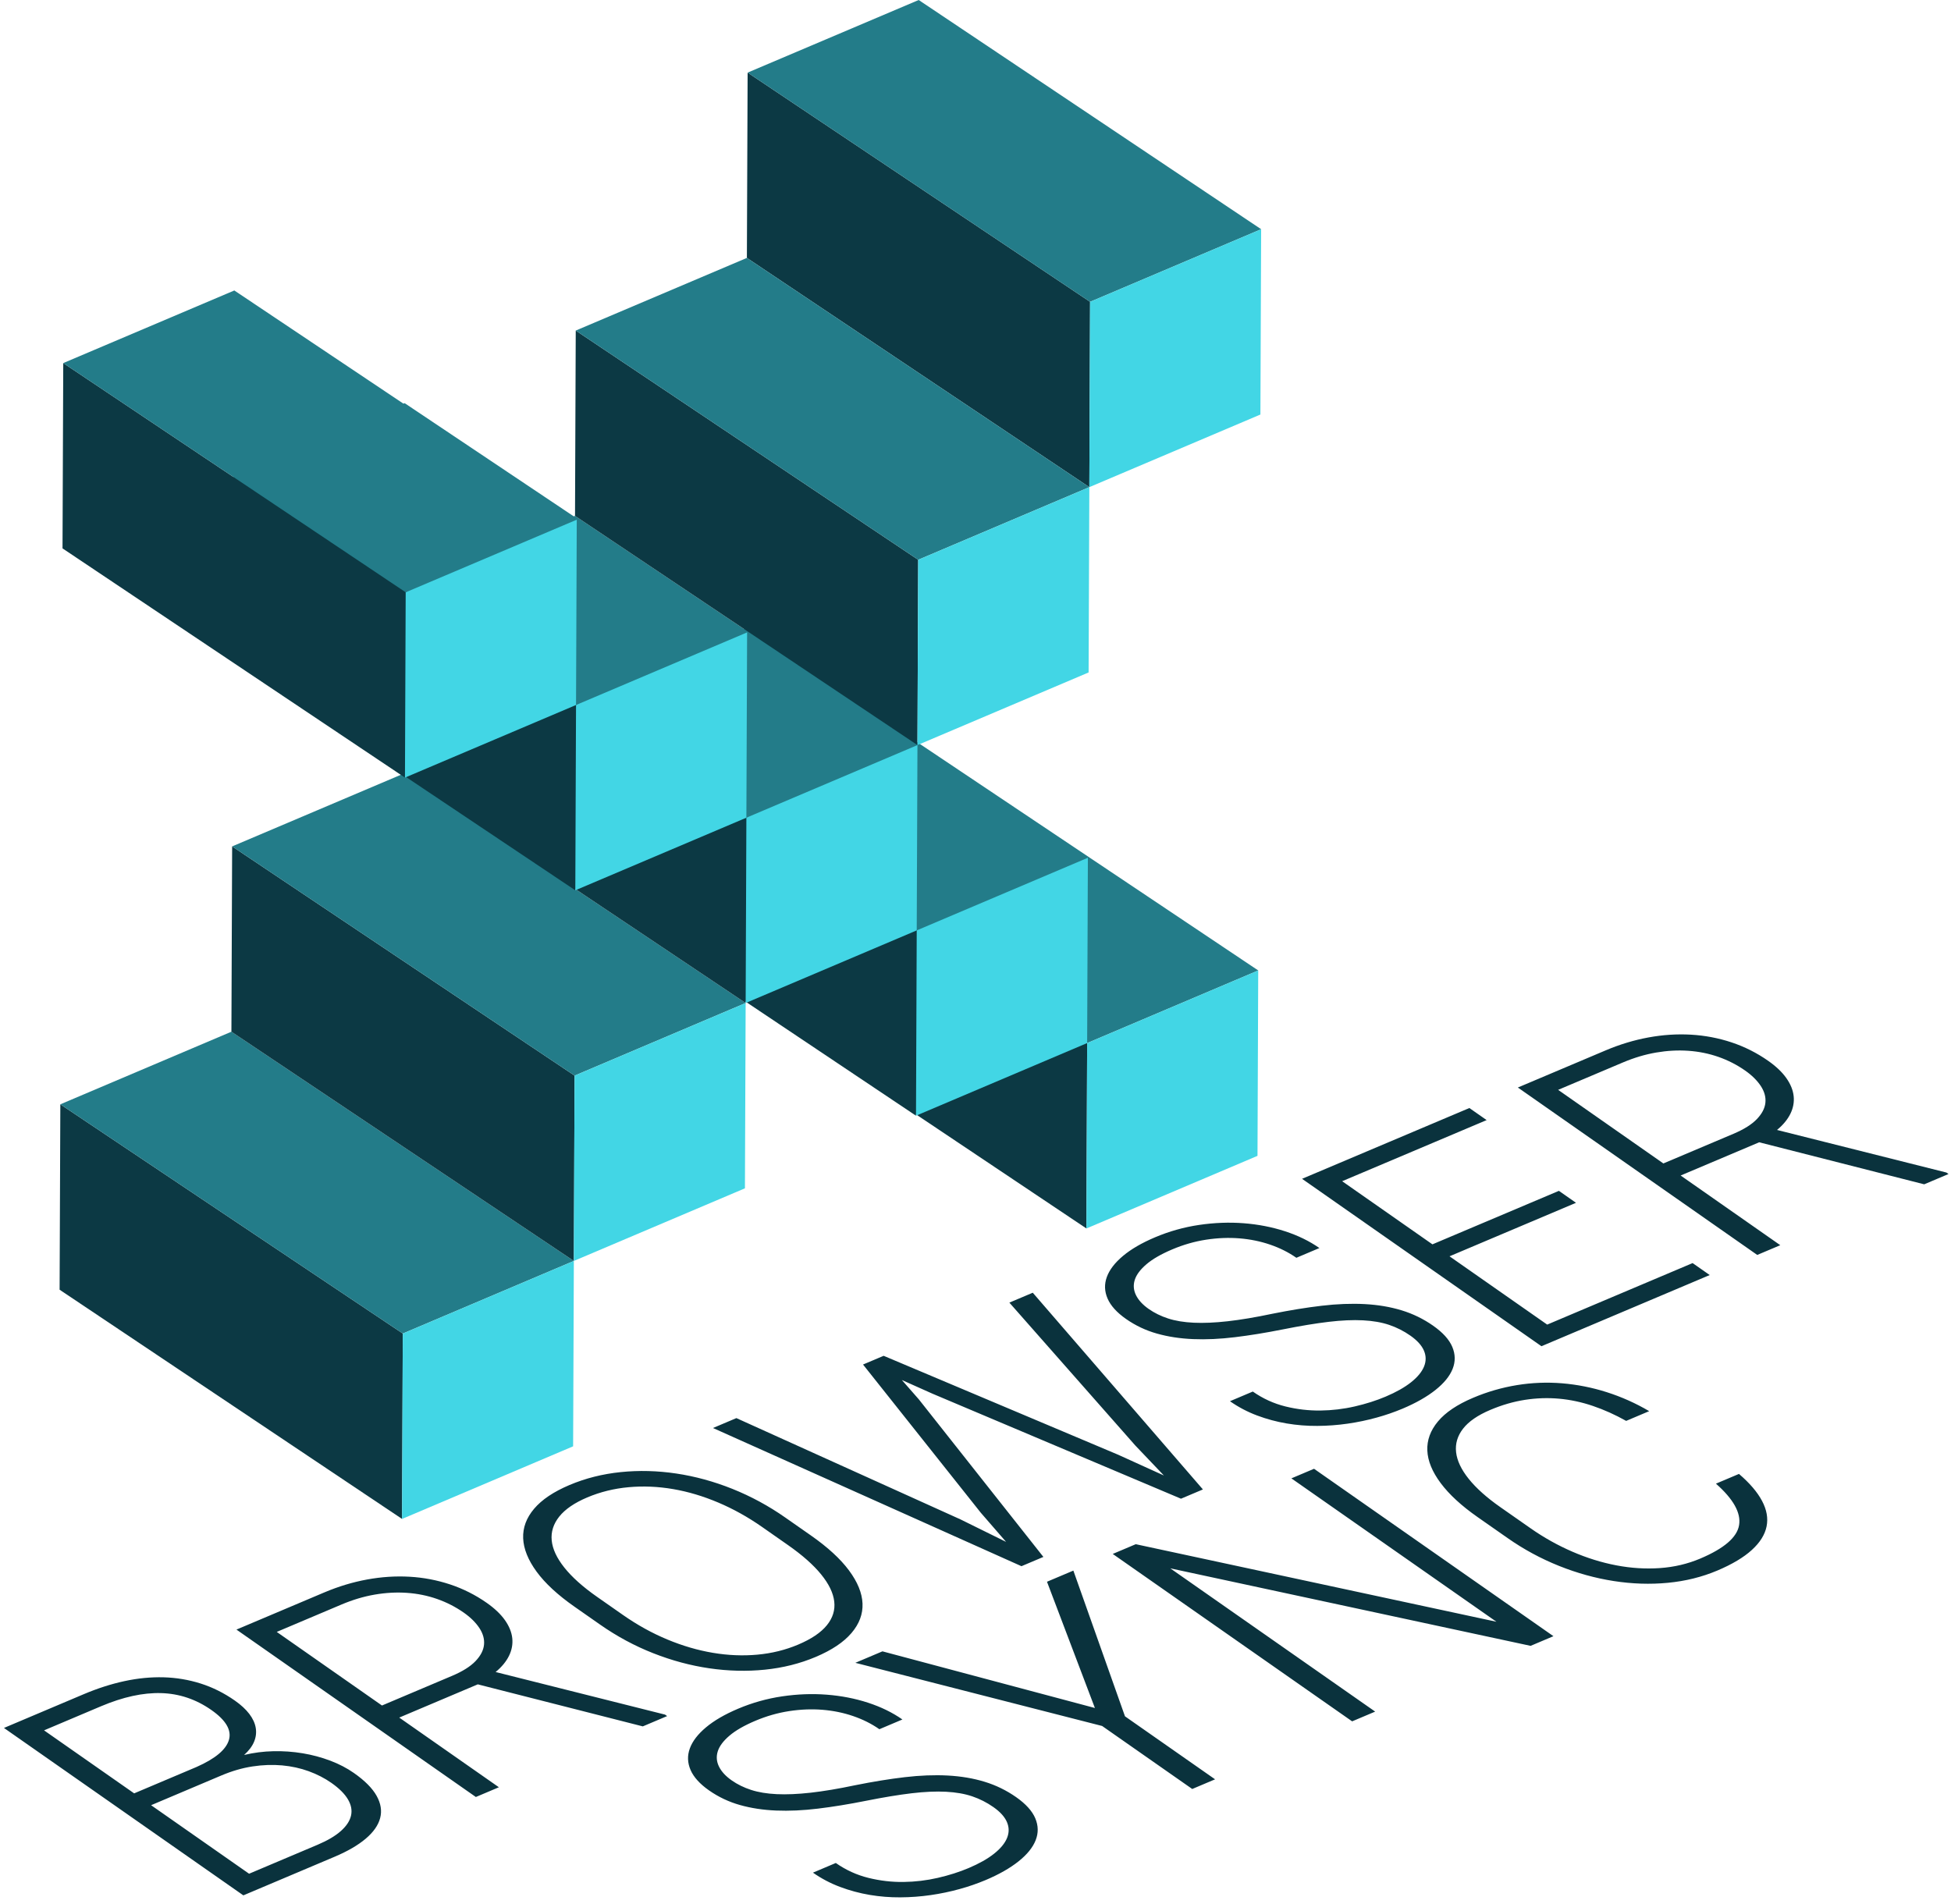
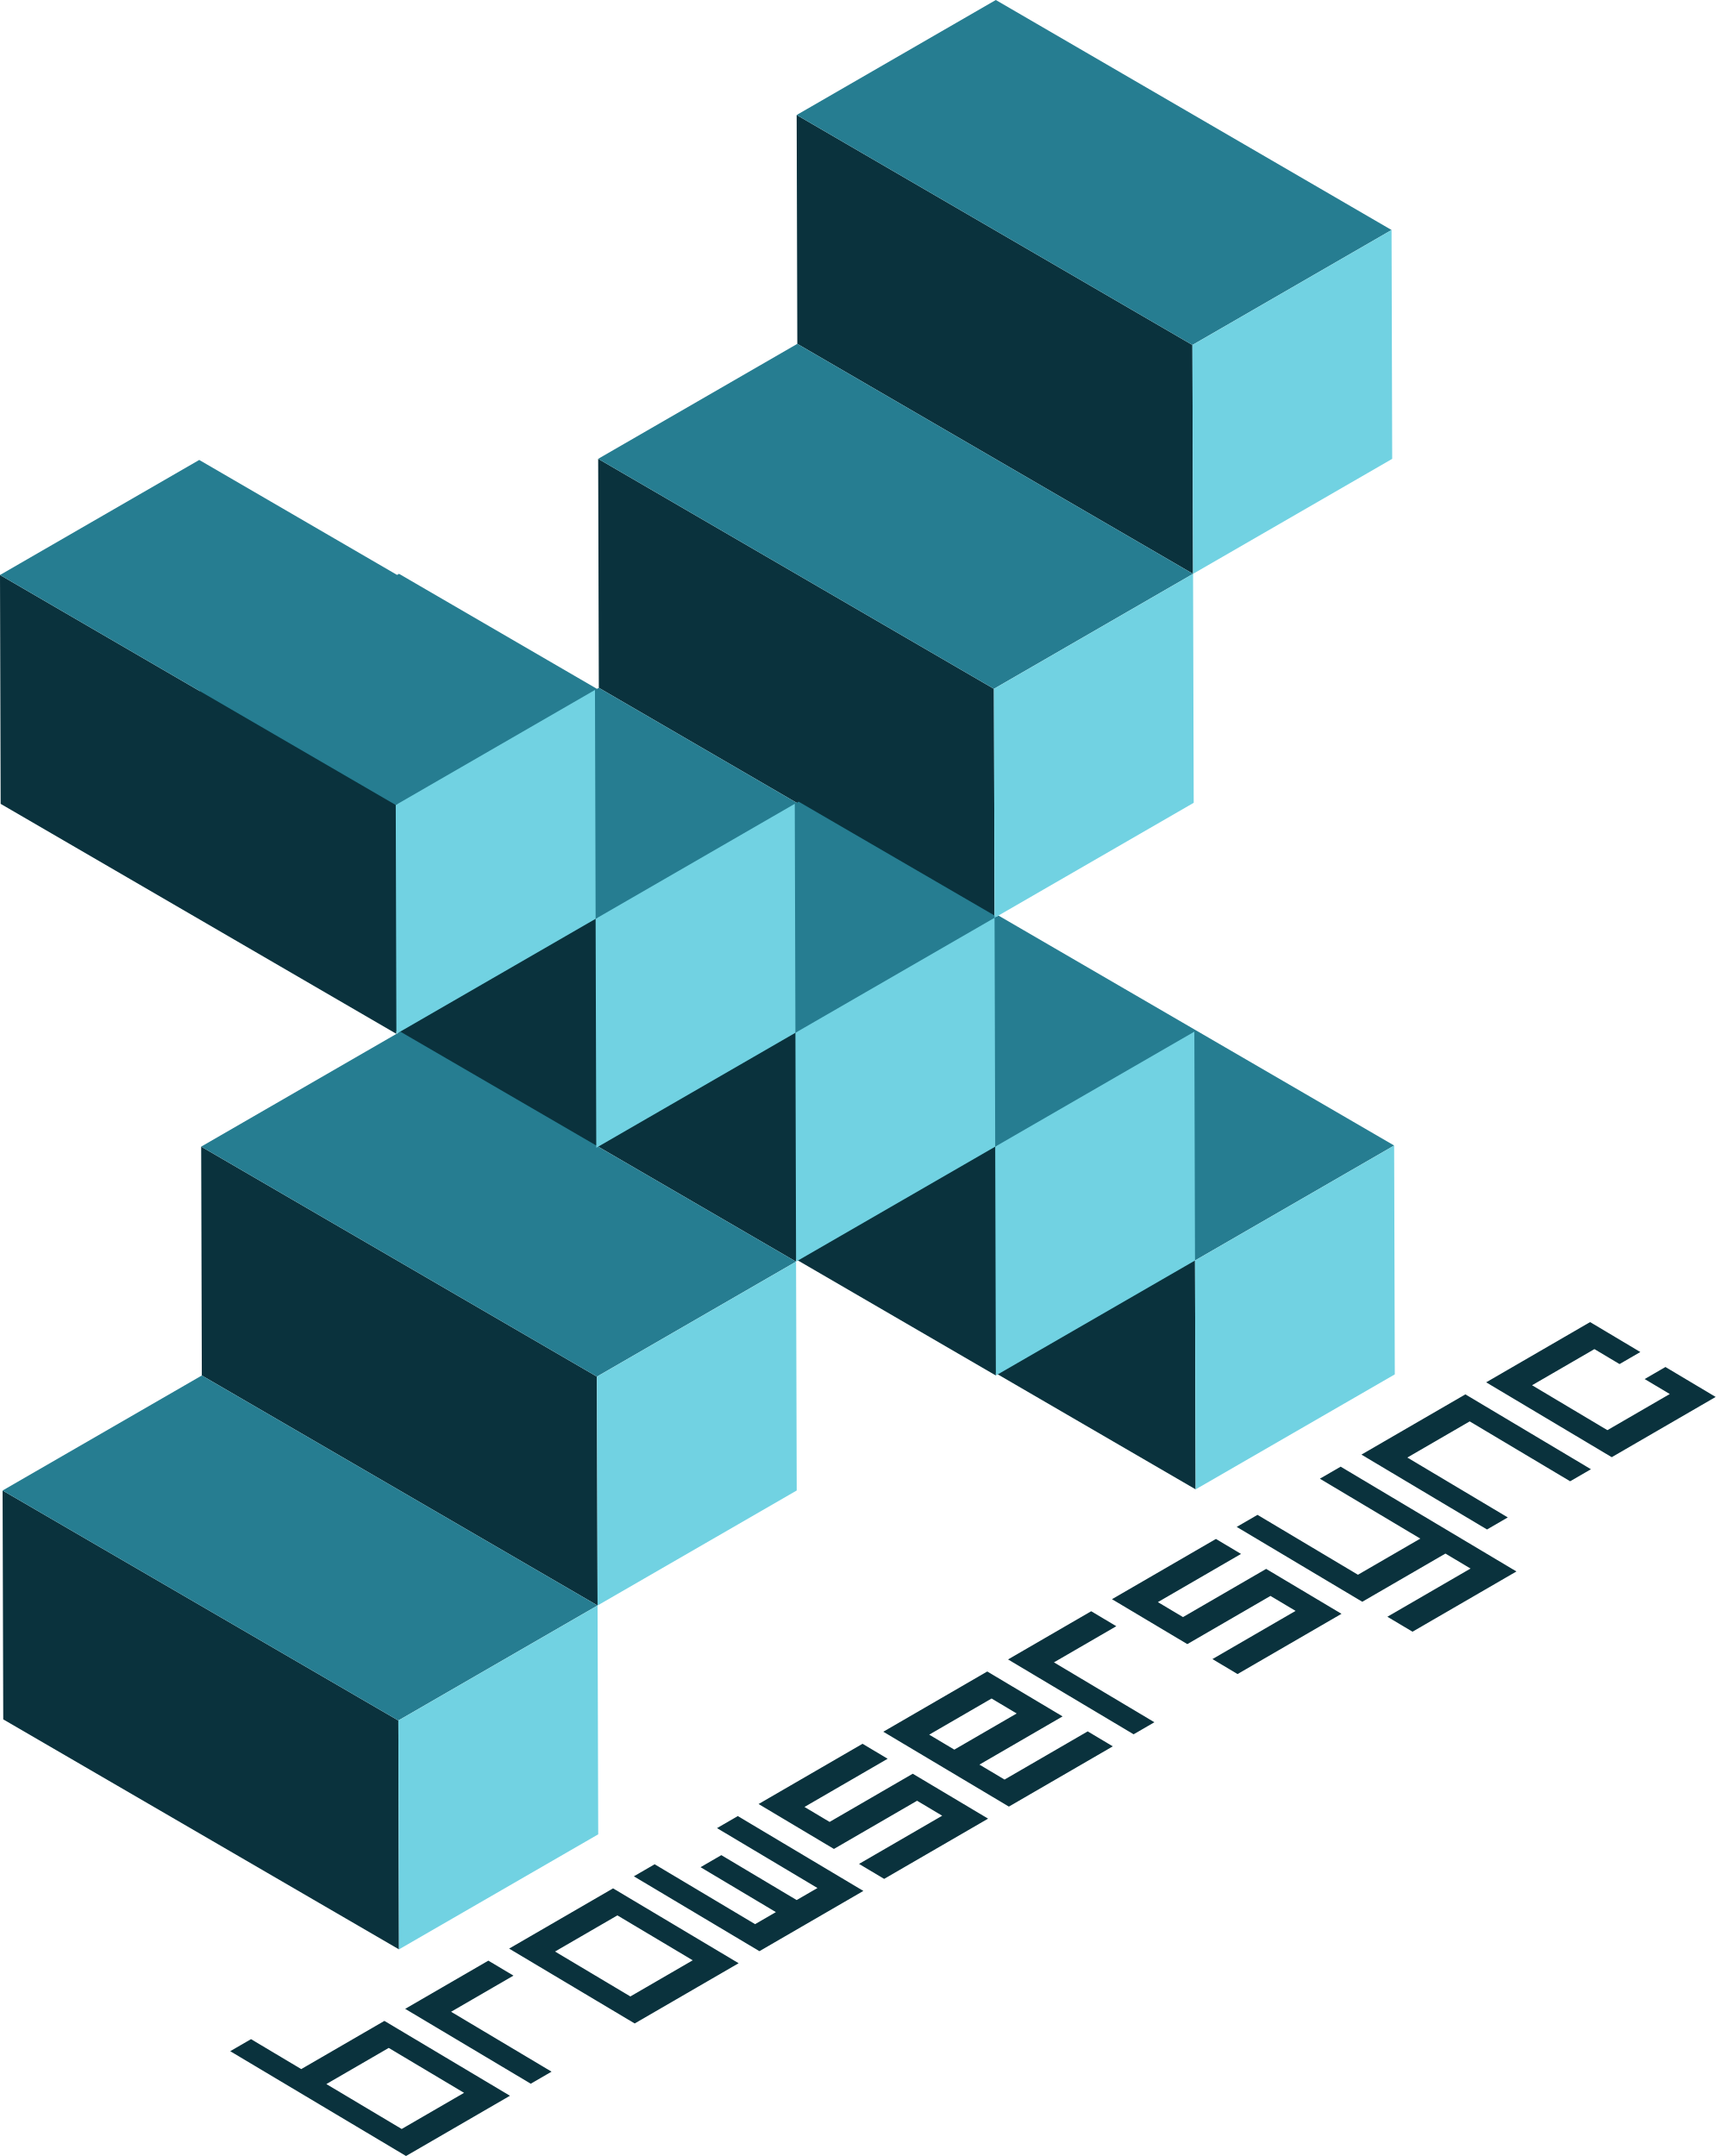
- <svg xmlns="http://www.w3.org/2000/svg" viewBox="0 0 533 520.095">
-   <g fill="#0a323d">
-     <path d="M66.482 517.846l-65.403-45.74 21.816-9.229c3.754-1.589 7.456-2.776 11.106-3.564 3.65-.788 7.212-1.135 10.684-1.042 3.473.094 6.846.659 10.118 1.694 3.272 1.036 6.391 2.591 9.355 4.664 1.678 1.173 2.994 2.389 3.953 3.647.957 1.259 1.544 2.531 1.756 3.818.214 1.289.059 2.557-.465 3.803-.525 1.248-1.43 2.446-2.718 3.595a37.753 37.753 0 0 1 7.974-1.028 42.642 42.642 0 0 1 8.064.571 39.691 39.691 0 0 1 7.542 2.028c2.383.907 4.519 2.021 6.405 3.341 2.995 2.095 5.071 4.183 6.228 6.264 1.159 2.082 1.477 4.106.953 6.076-.522 1.969-1.841 3.847-3.956 5.632-2.116 1.785-4.933 3.422-8.45 4.91l-24.962 10.56zm-29.831-27.867l17.047-7.212c5.118-2.266 8.067-4.73 8.844-7.396.776-2.664-.826-5.39-4.81-8.175-4.192-2.932-8.765-4.469-13.716-4.609-4.951-.14-10.42 1.056-16.406 3.588l-15.576 6.59 24.617 17.214zm4.627 3.236l26.772 18.724 18.721-7.921c2.705-1.145 4.817-2.391 6.338-3.738 1.519-1.349 2.446-2.75 2.784-4.204.335-1.453.057-2.939-.84-4.46-.898-1.519-2.409-3.021-4.536-4.51-1.826-1.277-3.879-2.333-6.158-3.168-2.279-.833-4.711-1.367-7.298-1.602-2.586-.232-5.274-.138-8.062.285s-5.619 1.243-8.494 2.459l-19.227 8.135zM130.531 460.195l-21.461 9.079 27.222 19.037-6.291 2.662-65.403-45.74 23.997-10.152c3.856-1.632 7.75-2.809 11.683-3.531 3.934-.723 7.807-.975 11.62-.757a42.77 42.77 0 0 1 11.065 2.101 38.597 38.597 0 0 1 10.016 5.04c2.155 1.508 3.813 3.085 4.971 4.729 1.158 1.646 1.822 3.288 1.998 4.929.173 1.64-.123 3.244-.893 4.813-.769 1.569-1.987 3.043-3.655 4.421l46.273 11.633.584.408-6.646 2.812-45.08-11.484zm-26.177 5.78l19.127-8.092c2.875-1.216 5.014-2.558 6.416-4.025 1.404-1.467 2.181-2.964 2.332-4.491.151-1.526-.27-3.045-1.264-4.557-.996-1.512-2.42-2.917-4.277-4.216-2.247-1.571-4.674-2.813-7.282-3.726s-5.346-1.47-8.209-1.67c-2.865-.2-5.8-.042-8.808.474-3.008.517-6.033 1.419-9.078 2.706l-17.707 7.491 28.75 20.106zM221.545 419.522c4.582 3.204 8.046 6.387 10.392 9.545 2.345 3.159 3.578 6.176 3.698 9.05.118 2.873-.886 5.559-3.016 8.056-2.129 2.497-5.374 4.67-9.737 6.516-4.329 1.832-8.975 2.997-13.931 3.498-4.956.5-10.006.376-15.147-.373s-10.257-2.123-15.341-4.123c-5.086-1.999-9.919-4.602-14.501-7.807l-7.008-4.9c-4.581-3.204-8.037-6.398-10.362-9.582-2.327-3.184-3.548-6.221-3.667-9.112-.117-2.892.88-5.582 2.992-8.072s5.332-4.651 9.662-6.483c4.363-1.846 9.033-3.022 14.006-3.53 4.975-.507 10.031-.378 15.172.389 5.14.768 10.244 2.162 15.31 4.187a71.514 71.514 0 0 1 14.472 7.844l7.006 4.897zm-13.338-2.323c-3.862-2.701-7.857-4.927-11.988-6.676-4.128-1.749-8.242-2.975-12.342-3.678-4.099-.703-8.144-.873-12.134-.514-3.991.361-7.762 1.292-11.313 2.794-3.483 1.475-6.029 3.216-7.637 5.223-1.606 2.009-2.298 4.183-2.071 6.524.227 2.341 1.381 4.818 3.463 7.433 2.084 2.615 5.058 5.273 8.92 7.975l7.098 4.964c3.894 2.723 7.921 4.952 12.084 6.686 4.163 1.735 8.319 2.952 12.467 3.65 4.147.699 8.201.866 12.158.503 3.96-.363 7.681-1.282 11.164-2.757 3.585-1.517 6.189-3.273 7.811-5.271 1.624-1.997 2.298-4.163 2.022-6.501-.275-2.337-1.471-4.806-3.588-7.407-2.117-2.599-5.122-5.261-9.016-7.983l-7.098-4.965zM262.42 415.136l12.436 6.135-6.912-7.967-32.168-40.49 5.632-2.383 64.028 27.012 12.531 5.689-7.806-8.193-34.407-39.039 6.393-2.704 46.479 53.746-5.986 2.532-67.906-28.698-8.347-3.729 4.643 5.297 34.016 43.036-5.986 2.532-84.276-37.755 6.393-2.705 61.243 27.684zM385.299 364.916a22.847 22.847 0 0 0-5.773-2.927c-2.053-.694-4.441-1.112-7.167-1.253-2.726-.142-5.854-.003-9.382.414-3.529.417-7.7 1.106-12.515 2.067-4.649.926-9.008 1.636-13.078 2.129-4.068.495-7.878.67-11.426.523-3.546-.146-6.846-.649-9.895-1.511a27.775 27.775 0 0 1-8.438-3.993c-2.515-1.76-4.197-3.619-5.046-5.58-.849-1.96-.916-3.923-.199-5.89.716-1.967 2.185-3.882 4.405-5.746s5.139-3.562 8.759-5.093a49.31 49.31 0 0 1 12.056-3.385c4.146-.611 8.202-.765 12.168-.46 3.965.307 7.723 1.036 11.272 2.189 3.549 1.153 6.687 2.684 9.412 4.589l-6.291 2.662c-2.126-1.486-4.519-2.685-7.176-3.595-2.657-.909-5.456-1.481-8.397-1.716-2.941-.235-5.971-.112-9.086.365-3.116.478-6.197 1.361-9.241 2.648-3.044 1.288-5.403 2.647-7.075 4.078-1.673 1.431-2.732 2.854-3.179 4.269-.445 1.416-.333 2.805.341 4.167.671 1.362 1.833 2.62 3.479 3.771 1.557 1.089 3.325 1.955 5.302 2.598 1.978.643 4.304 1.027 6.984 1.154 2.678.127 5.772-.006 9.283-.398 3.51-.393 7.559-1.071 12.148-2.039 4.848-.975 9.362-1.709 13.544-2.2 4.183-.491 8.093-.642 11.732-.451 3.64.192 7.003.761 10.092 1.705a30.388 30.388 0 0 1 8.587 4.183c2.666 1.864 4.418 3.802 5.262 5.815s.873 4.009.092 5.986c-.782 1.979-2.339 3.897-4.673 5.758-2.333 1.861-5.325 3.565-8.978 5.11a58.045 58.045 0 0 1-7.116 2.455 63.485 63.485 0 0 1-7.896 1.652 60.174 60.174 0 0 1-8.317.618 48.048 48.048 0 0 1-8.367-.67 43.61 43.61 0 0 1-8.08-2.177 33.19 33.19 0 0 1-7.408-3.9l6.24-2.64c2.756 1.928 5.727 3.284 8.913 4.07a37.819 37.819 0 0 0 9.575 1.116 44.187 44.187 0 0 0 9.389-1.123c3.061-.707 5.859-1.597 8.396-2.67 2.874-1.216 5.193-2.525 6.961-3.929s2.948-2.836 3.545-4.298.587-2.911-.029-4.349c-.616-1.431-1.852-2.799-3.709-4.098zM430.552 328.628l-34.551 14.617 26.683 18.66 39.726-16.807 4.672 3.268-45.966 19.446-65.403-45.74 45.712-19.339 4.716 3.298-39.472 16.699 24.662 17.247 34.551-14.617 4.67 3.268zM480.599 312.093l-21.46 9.079 27.221 19.038-6.291 2.661-65.402-45.74 23.997-10.152c3.855-1.631 7.75-2.808 11.683-3.531 3.934-.723 7.807-.975 11.621-.757 3.813.219 7.502.919 11.064 2.101a38.644 38.644 0 0 1 10.016 5.04c2.155 1.508 3.813 3.085 4.971 4.729s1.822 3.287 1.998 4.928c.174 1.641-.123 3.245-.893 4.813-.77 1.569-1.988 3.043-3.655 4.421l46.273 11.633.584.408-6.646 2.812-45.081-11.483zm-26.177 5.782l19.127-8.092c2.875-1.216 5.014-2.558 6.416-4.026 1.404-1.467 2.182-2.964 2.332-4.49.151-1.526-.27-3.045-1.264-4.557-.996-1.513-2.42-2.918-4.277-4.217-2.247-1.57-4.674-2.813-7.282-3.726s-5.346-1.469-8.21-1.67c-2.864-.199-5.8-.042-8.808.474-3.008.517-6.033 1.419-9.077 2.707l-17.707 7.49 28.75 20.107zM271.377 493.721a22.8 22.8 0 0 0-5.773-2.928c-2.052-.694-4.44-1.112-7.166-1.253s-5.854-.002-9.382.414c-3.529.418-7.7 1.106-12.515 2.067-4.648.926-9.008 1.636-13.078 2.13-4.068.495-7.877.669-11.425.522-3.547-.146-6.847-.649-9.896-1.511a27.786 27.786 0 0 1-8.438-3.993c-2.516-1.76-4.198-3.619-5.047-5.579s-.916-3.924-.198-5.891c.715-1.967 2.184-3.882 4.404-5.745 2.221-1.864 5.14-3.562 8.759-5.093a49.269 49.269 0 0 1 12.056-3.386c4.146-.611 8.202-.765 12.169-.459 3.964.306 7.722 1.035 11.271 2.188 3.549 1.154 6.687 2.684 9.412 4.59l-6.291 2.661c-2.126-1.486-4.52-2.685-7.176-3.594-2.657-.91-5.456-1.481-8.398-1.717-2.94-.234-5.97-.112-9.086.365-3.115.479-6.196 1.361-9.24 2.649-3.044 1.287-5.402 2.646-7.074 4.077-1.674 1.431-2.733 2.854-3.18 4.269-.445 1.416-.332 2.805.341 4.168.672 1.362 1.833 2.62 3.479 3.771 1.558 1.09 3.324 1.956 5.302 2.598 1.978.643 4.305 1.027 6.983 1.154s5.773-.005 9.284-.397c3.509-.394 7.56-1.072 12.148-2.039 4.847-.975 9.362-1.709 13.544-2.201 4.184-.491 8.092-.642 11.732-.451 3.641.192 7.003.761 10.092 1.705a30.436 30.436 0 0 1 8.586 4.183c2.666 1.864 4.419 3.803 5.263 5.816.843 2.013.873 4.009.091 5.985-.781 1.979-2.338 3.898-4.672 5.759-2.333 1.86-5.325 3.564-8.979 5.109a57.97 57.97 0 0 1-7.115 2.455 63.304 63.304 0 0 1-7.896 1.652 60.341 60.341 0 0 1-8.317.619 48.119 48.119 0 0 1-8.366-.67 43.633 43.633 0 0 1-8.082-2.178 33.212 33.212 0 0 1-7.408-3.9l6.241-2.64c2.756 1.928 5.726 3.284 8.913 4.07s6.379 1.158 9.576 1.116 6.326-.416 9.388-1.122c3.061-.707 5.859-1.598 8.396-2.671 2.875-1.216 5.195-2.525 6.962-3.929 1.768-1.402 2.948-2.835 3.545-4.297.597-1.463.587-2.912-.029-4.349s-1.853-2.8-3.71-4.099zM299.12 466.656l-13.089-34.494 7.204-3.048 14.101 39.814 24.617 17.216-6.24 2.64-24.617-17.215-67.423-17.257 7.407-3.134 58.04 15.478zM424.392 447.037l-6.24 2.64-98.437-21.178 55.972 39.144-6.291 2.661-65.404-45.74 6.291-2.661 98.531 21.188-56.016-39.175 6.189-2.618 65.405 45.739zM475.076 402.703c2.918 2.497 5.019 4.953 6.3 7.368 1.284 2.416 1.697 4.745 1.24 6.988-.456 2.243-1.795 4.382-4.02 6.414-2.223 2.033-5.362 3.908-9.421 5.626-4.195 1.774-8.704 2.892-13.528 3.353-4.822.461-9.748.301-14.772-.481-5.025-.78-10.01-2.159-14.953-4.136a69.302 69.302 0 0 1-14.018-7.582l-8.221-5.749c-4.401-3.078-7.763-6.169-10.082-9.272-2.32-3.103-3.541-6.072-3.664-8.911-.124-2.839.846-5.492 2.906-7.961 2.062-2.469 5.256-4.619 9.586-6.45a52.067 52.067 0 0 1 12.041-3.481 50.852 50.852 0 0 1 12.293-.485 55.096 55.096 0 0 1 12.166 2.415 56.733 56.733 0 0 1 11.62 5.194l-6.292 2.661c-3.007-1.686-6.041-3.049-9.104-4.09-3.063-1.04-6.134-1.698-9.216-1.975s-6.189-.172-9.323.313c-3.133.485-6.29 1.4-9.469 2.746-3.45 1.459-5.937 3.175-7.459 5.146-1.523 1.973-2.154 4.112-1.891 6.422.261 2.31 1.414 4.738 3.455 7.286 2.043 2.548 4.921 5.12 8.634 7.717l8.31 5.812a64.456 64.456 0 0 0 11.371 6.358c3.986 1.725 7.993 2.971 12.021 3.737 4.027.767 7.991 1.015 11.891.743 3.899-.272 7.575-1.139 11.025-2.598 6.527-2.762 10.063-5.812 10.607-9.152.545-3.339-1.564-7.11-6.326-11.315l6.293-2.661z" />
-   </g>
-   <path fill="#0c3944" d="M296.803 335.638l-93.553-62.627.199-50.653 93.553 62.627z" />
-   <path fill="#237c89" d="M297.002 284.985l-93.553-62.627 46.736-19.838 93.553 62.627z" />
-   <path fill="#42d6e5" d="M343.738 265.147l-.199 50.652-46.736 19.839.199-50.653z" />
-   <path fill="#0c3944" d="M250.245 304.832l-93.553-62.626.199-50.631 93.553 62.627z" />
-   <path fill="#237c89" d="M250.444 254.202l-93.553-62.627 46.757-19.847 93.553 62.627z" />
-   <path fill="#42d6e5" d="M297.201 234.355l-.199 50.63-46.757 19.847.199-50.63z" />
-   <path fill="#0c3944" d="M109.837 415l-93.553-62.627.199-50.653 93.553 62.627z" />
-   <path fill="#237c89" d="M110.036 364.347L16.483 301.72l46.737-19.838 93.553 62.627z" />
-   <path fill="#42d6e5" d="M156.773 344.509l-.2 50.653L109.837 415l.199-50.653z" />
-   <path fill="#0c3944" d="M156.773 344.509L63.22 281.882l.199-50.63 93.552 62.627z" />
-   <path fill="#237c89" d="M156.971 293.879l-93.552-62.627 46.736-19.838 93.553 62.627z" />
-   <path fill="#42d6e5" d="M203.708 274.041l-.199 50.63-46.736 19.838.198-50.63z" />
-   <path fill="#0c3944" d="M297.599 133.095l-93.553-62.627.199-50.63 93.553 62.627z" />
-   <path fill="#237c89" d="M297.798 82.465l-93.553-62.627L250.981 0l93.553 62.627z" />
-   <path fill="#42d6e5" d="M344.534 62.627l-.199 50.63-46.736 19.838.199-50.63z" />
-   <path fill="#0c3944" d="M203.708 274.041l-93.553-62.627.199-50.63 93.553 62.627z" />
-   <path fill="#237c89" d="M203.907 223.411l-93.553-62.627 46.736-19.838 93.553 62.626z" />
-   <path fill="#42d6e5" d="M250.643 203.572l-.199 50.63-46.736 19.839.199-50.63z" />
-   <path fill="#0c3944" d="M250.643 203.572l-93.553-62.626.199-50.63 93.553 62.626z" />
-   <path fill="#237c89" d="M250.842 152.942l-93.553-62.626 46.757-19.848 93.553 62.627z" />
-   <path fill="#42d6e5" d="M297.599 133.095l-.199 50.63-46.757 19.847.199-50.63z" />
-   <g>
-     <path fill="#0c3944" d="M157.17 243.249l-93.552-62.627.199-50.63 93.552 62.627z" />
-     <path fill="#237c89" d="M157.369 192.619l-93.552-62.627 46.736-19.838 93.552 62.627z" />
-     <path fill="#42d6e5" d="M204.105 172.781l-.198 50.63-46.737 19.838.199-50.63z" />
-   </g>
-   <g>
-     <path fill="#0c3944" d="M110.633 212.457L17.08 149.83l.199-50.63 93.553 62.627z" />
-     <path fill="#237c89" d="M110.832 161.827L17.279 99.2l46.736-19.838 93.553 62.627z" />
-     <path fill="#42d6e5" d="M157.568 141.989l-.199 50.63-46.736 19.838.199-50.63z" />
-   </g>
+ <svg xmlns="http://www.w3.org/2000/svg" version="1.1" id="Edited" x="0px" y="0px" viewBox="0 0 440.104 552.999" style="enable-background:new 0 0 440.104 552.999;" xml:space="preserve">
+   <path id="XMLID_35_" style="fill:#0A323D;" d="M125.482,540.637l-5.332,3.091l-5.333,3.091l-5.332,3.09l-5.333,3.091l-6.442-3.841  l-6.442-3.84l-6.442-3.84l-6.442-3.841l-6.442-3.84l-6.442-3.84l-6.442-3.841l5.333-3.09l6.442,3.84l6.442,3.84l5.332-3.09  l5.333-3.091l5.332-3.091l5.333-3.09l6.442,3.84l6.442,3.841l6.442,3.841l6.442,3.84l6.442,3.84L125.482,540.637z M113.708,539.888  l5.332-3.091l-6.442-3.84l-6.442-3.84l-6.442-3.841l-5.332,3.091l-5.333,3.09l-5.332,3.091l6.442,3.84l6.442,3.841l6.442,3.84  l5.332-3.091L113.708,539.888z" />
+   <path id="XMLID_39_" style="fill:#0A323D;" d="M136.148,534.457l-6.442-3.841l-6.442-3.84l-6.442-3.841l-6.442-3.84l-6.442-3.84  l5.333-3.091l5.333-3.091l5.333-3.09l5.333-3.091l6.442,3.841l-5.333,3.09l-5.333,3.091l-5.333,3.09l6.442,3.841l6.442,3.84  l6.442,3.84l6.442,3.841L136.148,534.457z" />
+   <path id="XMLID_41_" style="fill:#0A323D;" d="M184.141,506.644l-5.333,3.09l-5.333,3.091l-5.332,3.09l-5.333,3.091l-6.442-3.841  l-6.442-3.84l-6.442-3.84l-6.442-3.841l-6.442-3.84l5.333-3.091l5.332-3.09l5.333-3.091l5.333-3.09l5.333-3.091l6.442,3.841  l6.442,3.84l6.442,3.841l6.442,3.84l6.442,3.84L184.141,506.644z M172.366,505.894l5.332-3.091l-6.441-3.84l-6.443-3.84  l-6.441-3.841l-5.333,3.091l-5.333,3.09l-5.332,3.091l6.442,3.84l6.442,3.841l6.442,3.84l5.332-3.091L172.366,505.894z" />
+   <path id="XMLID_44_" style="fill:#0A323D;" d="M216.137,488.102l-5.333,3.09l-5.332,3.09l-5.333,3.091l-5.333,3.091l-6.441-3.841  l-6.443-3.84l-6.441-3.84l-6.443-3.841l-6.441-3.84l5.332-3.091l6.442,3.841l6.442,3.84l6.442,3.841l6.442,3.84l5.332-3.091  l-6.441-3.84l-6.443-3.84l-6.441-3.841l5.332-3.091l6.442,3.841l6.442,3.841l6.442,3.84l5.333-3.091l-6.442-3.84l-6.442-3.841  l-6.442-3.84l-6.442-3.84l5.332-3.091l6.442,3.84l6.442,3.841l6.442,3.84l6.442,3.84l6.442,3.841L216.137,488.102z" />
+   <path id="XMLID_46_" style="fill:#0A323D;" d="M248.132,469.559l-5.332,3.091l-5.333,3.09l-5.333,3.091l-5.332,3.09l-6.442-3.84  l5.332-3.091l5.333-3.09l5.332-3.091l5.333-3.09l-6.442-3.84l-5.332,3.09l-5.333,3.091l-5.333,3.09l-5.332,3.091l-6.442-3.841  l-6.442-3.84l-6.442-3.841l5.332-3.09l5.333-3.091l5.332-3.09l5.333-3.091l5.333-3.09l6.441,3.84l-5.332,3.091l-5.332,3.09  l-5.333,3.091l-5.333,3.09l6.442,3.841l5.333-3.091l5.332-3.09l5.333-3.091l5.333-3.09l6.441,3.84l6.443,3.84l6.441,3.841  L248.132,469.559z" />
+   <path id="XMLID_48_" style="fill:#0A323D;" d="M273.684,447.177l5.333-3.091l6.442,3.84l-5.333,3.091l-5.332,3.091l-5.333,3.09  l-5.332,3.091l-5.333,3.09l-6.442-3.84l-6.442-3.84l-6.442-3.841l-6.442-3.84l-6.442-3.841l5.333-3.09l5.332-3.091l5.333-3.09  l5.332-3.091l5.333-3.091l6.442,3.841l6.442,3.841l6.442,3.84l-5.333,3.091l-5.332,3.09l-5.333,3.091l-5.332,3.09l6.442,3.84  l5.332-3.09l5.333-3.091L273.684,447.177z M255.468,442.587l5.332-3.091l-6.442-3.84l-5.332,3.09l-5.333,3.091l-5.332,3.09  l6.442,3.841l5.332-3.091L255.468,442.587z" />
+   <path id="XMLID_51_" style="fill:#0A323D;" d="M290.792,444.836l-6.441-3.84l-6.443-3.84l-6.441-3.841l-6.443-3.841l-6.441-3.84  l5.332-3.09l5.332-3.091l5.333-3.091l5.333-3.09l6.441,3.84l-5.332,3.091l-5.332,3.09l-5.333,3.091l6.442,3.84l6.442,3.841  l6.442,3.84l6.442,3.841L290.792,444.836z" />
+   <path id="XMLID_53_" style="fill:#0A323D;" d="M338.785,417.022l-5.332,3.091l-5.333,3.09l-5.332,3.091l-5.333,3.09l-6.442-3.84  l5.333-3.091l5.332-3.09l5.333-3.091l5.332-3.09l-6.442-3.84l-5.332,3.09l-5.333,3.091l-5.332,3.09l-5.333,3.091l-6.442-3.841  l-6.442-3.84l-6.442-3.841l5.333-3.09l5.332-3.091l5.333-3.09l5.332-3.091l5.333-3.09l6.442,3.84l-5.333,3.091l-5.332,3.09  l-5.333,3.091l-5.332,3.09l6.442,3.841l5.332-3.091l5.333-3.09l5.332-3.091l5.333-3.09l6.442,3.84l6.442,3.84l6.442,3.841  L338.785,417.022z" />
+   <path id="XMLID_55_" style="fill:#0A323D;" d="M383.665,406.16l-5.333,3.091l-5.333,3.091l-5.332,3.09l-5.332,3.091l-6.443-3.84  l5.333-3.091l5.333-3.09l5.332-3.091l5.333-3.091l-6.441-3.84l-5.333,3.09l-5.332,3.091l-5.333,3.091l-5.333,3.09l-6.441-3.84  l-6.443-3.84l-6.441-3.841l-6.443-3.84l-6.441-3.841l5.332-3.09l6.442,3.84l6.442,3.841l6.442,3.84l6.442,3.84l5.332-3.09  l5.333-3.091l5.333-3.09l-6.442-3.84l-6.442-3.841l-6.442-3.841l-6.442-3.84l5.332-3.09l6.442,3.84l6.442,3.84l6.442,3.841  l6.442,3.84l6.442,3.841l6.441,3.84l6.442,3.84L383.665,406.16z" />
+   <path id="XMLID_57_" style="fill:#0A323D;" d="M402.776,379.938l-6.442-3.841l-6.442-3.84l-6.442-3.84l-6.442-3.841l-5.332,3.091  l-5.333,3.09l-5.333,3.091l6.442,3.84l6.442,3.841l6.442,3.84l6.442,3.84l-5.332,3.091l-6.442-3.841l-6.442-3.84l-6.442-3.84  l-6.442-3.841l-6.442-3.84l5.332-3.091l5.333-3.09l5.332-3.091l5.333-3.09l5.333-3.091l6.441,3.841l6.443,3.84l6.441,3.841  l6.443,3.84l6.441,3.84L402.776,379.938z" />
+   <path id="XMLID_59_" style="fill:#0A323D;" d="M415.444,349.876l-6.442-3.841l-5.332,3.091l-5.333,3.09l-5.332,3.091l6.441,3.84  l6.443,3.841l6.441,3.84l5.333-3.091l5.333-3.09l5.332-3.091l-6.442-3.84l5.333-3.09l6.442,3.84l6.442,3.84l-5.333,3.091  l-5.332,3.09l-5.333,3.091l-5.332,3.09l-5.333,3.091l-6.442-3.841l-6.442-3.84l-6.442-3.84l-6.442-3.841l-6.442-3.84l5.332-3.091  l5.333-3.09l5.333-3.091l5.332-3.09l5.333-3.091l6.442,3.841l6.442,3.84L415.444,349.876z" />
+   <polygon id="XMLID_33_" style="fill:#0A323D;" points="306.041,147.187 204.527,88.193 204.36,29.494 305.875,88.487 " />
+   <polygon id="XMLID_32_" style="fill:#0A323D;" points="306.707,382.013 205.192,323.019 205.026,264.319 306.541,323.313 " />
+   <polygon id="XMLID_31_" style="fill:#0A323D;" points="255.456,352.806 153.942,293.813 153.775,235.113 255.29,294.107 " />
+   <polygon id="XMLID_30_" style="fill:#0A323D;" points="255.123,235.407 153.609,176.413 153.442,117.687 254.957,176.681 " />
+   <polygon id="XMLID_29_" style="fill:#0A323D;" points="204.206,323.6 102.691,264.606 102.524,205.906 204.039,264.9 " />
+   <polygon id="XMLID_28_" style="fill:#0A323D;" points="153.288,411.794 51.773,352.8 51.606,294.1 153.121,353.094 " />
+   <polygon id="XMLID_27_" style="fill:#0A323D;" points="152.955,294.394 51.44,235.4 51.274,176.674 152.788,235.668 " />
+   <polygon id="XMLID_26_" style="fill:#0A323D;" points="101.681,265.175 0.166,206.181 0,147.481 101.515,206.475 " />
+   <polygon id="XMLID_25_" style="fill:#0A323D;" points="102.347,500 0.832,441.006 0.666,382.306 102.18,441.3 " />
+   <polygon id="XMLID_23_" style="fill:#267D91;" points="305.875,88.487 204.36,29.494 255.444,0 356.959,58.994 " />
+   <polygon id="XMLID_22_" style="fill:#267D91;" points="306.541,323.313 205.026,264.319 256.11,234.825 357.625,293.819 " />
+   <polygon id="XMLID_21_" style="fill:#267D91;" points="255.29,294.107 153.775,235.113 204.859,205.619 306.374,264.613 " />
+   <polygon id="XMLID_20_" style="fill:#267D91;" points="254.957,176.681 153.442,117.687 204.527,88.193 306.041,147.187 " />
+   <polygon id="XMLID_19_" style="fill:#267D91;" points="204.039,264.9 102.524,205.906 153.609,176.413 255.123,235.407 " />
+   <polygon id="XMLID_18_" style="fill:#267D91;" points="153.121,353.094 51.606,294.1 102.691,264.606 204.206,323.6 " />
+   <polygon id="XMLID_17_" style="fill:#267D91;" points="152.788,235.668 51.274,176.674 102.358,147.18 203.873,206.174 " />
+   <polygon id="XMLID_16_" style="fill:#267D91;" points="101.515,206.475 0,147.481 51.107,117.974 152.622,176.968 " />
+   <polygon id="XMLID_15_" style="fill:#267D91;" points="102.18,441.3 0.666,382.306 51.773,352.8 153.288,411.794 " />
+   <polygon id="XMLID_13_" style="fill:#71D2E2;" points="356.959,58.994 357.125,117.694 306.041,147.187 305.875,88.487 " />
+   <polygon id="XMLID_12_" style="fill:#71D2E2;" points="357.625,293.819 357.791,352.519 306.707,382.013 306.541,323.313 " />
+   <polygon id="XMLID_11_" style="fill:#71D2E2;" points="306.374,264.613 306.541,323.313 255.456,352.806 255.29,294.107 " />
+   <polygon id="XMLID_10_" style="fill:#71D2E2;" points="306.041,147.187 306.208,205.913 255.123,235.407 254.957,176.681 " />
+   <polygon id="XMLID_9_" style="fill:#71D2E2;" points="255.123,235.407 255.29,294.107 204.206,323.6 204.039,264.9 " />
+   <polygon id="XMLID_8_" style="fill:#71D2E2;" points="204.206,323.6 204.372,382.3 153.288,411.794 153.121,353.094 " />
+   <polygon id="XMLID_7_" style="fill:#71D2E2;" points="203.873,206.174 204.039,264.9 152.955,294.394 152.788,235.668 " />
+   <polygon id="XMLID_6_" style="fill:#71D2E2;" points="152.622,176.968 152.788,235.668 101.681,265.175 101.515,206.475 " />
+   <polygon id="XMLID_61_" style="fill:#71D2E2;" points="153.288,411.794 153.454,470.493 102.347,500 102.18,441.3 " />
+   <g id="XMLID_1_">
+ </g>
+   <g id="XMLID_2_">
+ </g>
+   <g id="XMLID_3_">
+ </g>
+   <g id="XMLID_4_">
+ </g>
+   <g id="XMLID_5_">
+ </g>
+   <g id="XMLID_14_">
+ </g>
+   <g id="XMLID_24_">
+ </g>
+   <g id="XMLID_34_">
+ </g>
+   <g id="XMLID_36_">
+ </g>
+   <g id="XMLID_62_">
+ </g>
+   <g id="XMLID_63_">
+ </g>
+   <g id="XMLID_64_">
+ </g>
+   <g id="XMLID_65_">
+ </g>
+   <g id="XMLID_66_">
+ </g>
+   <g id="XMLID_67_">
+ </g>
</svg>
